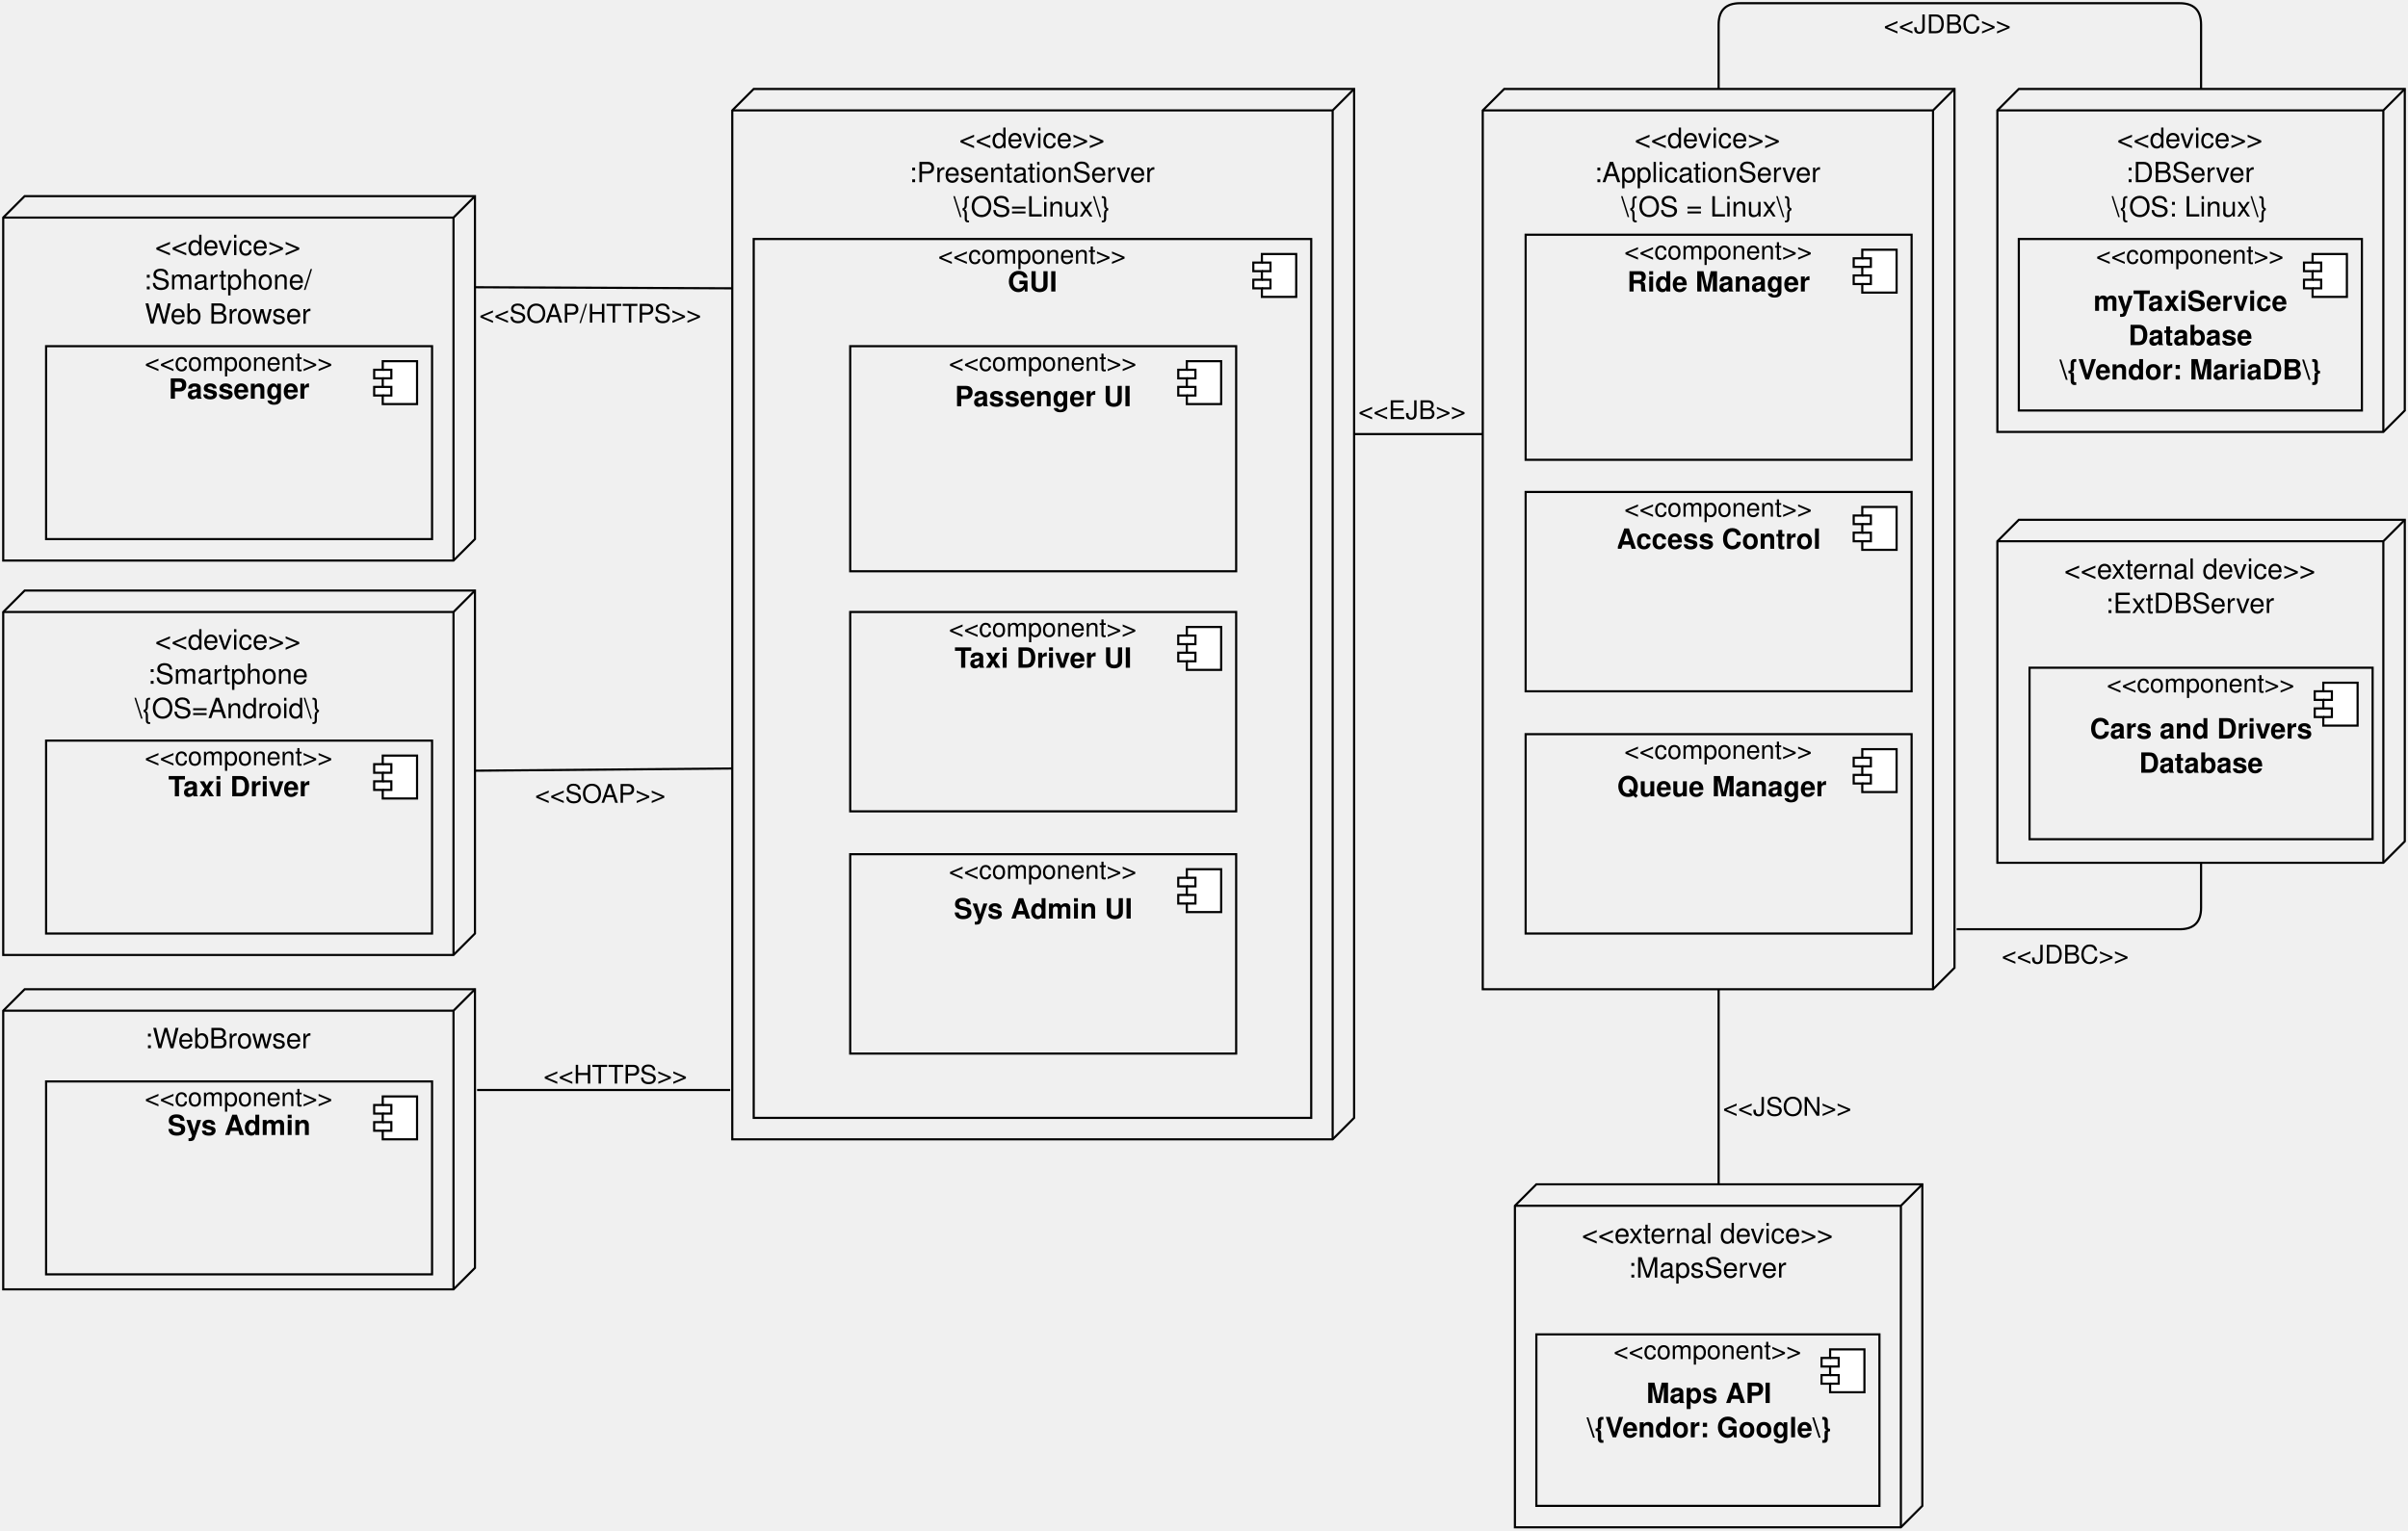
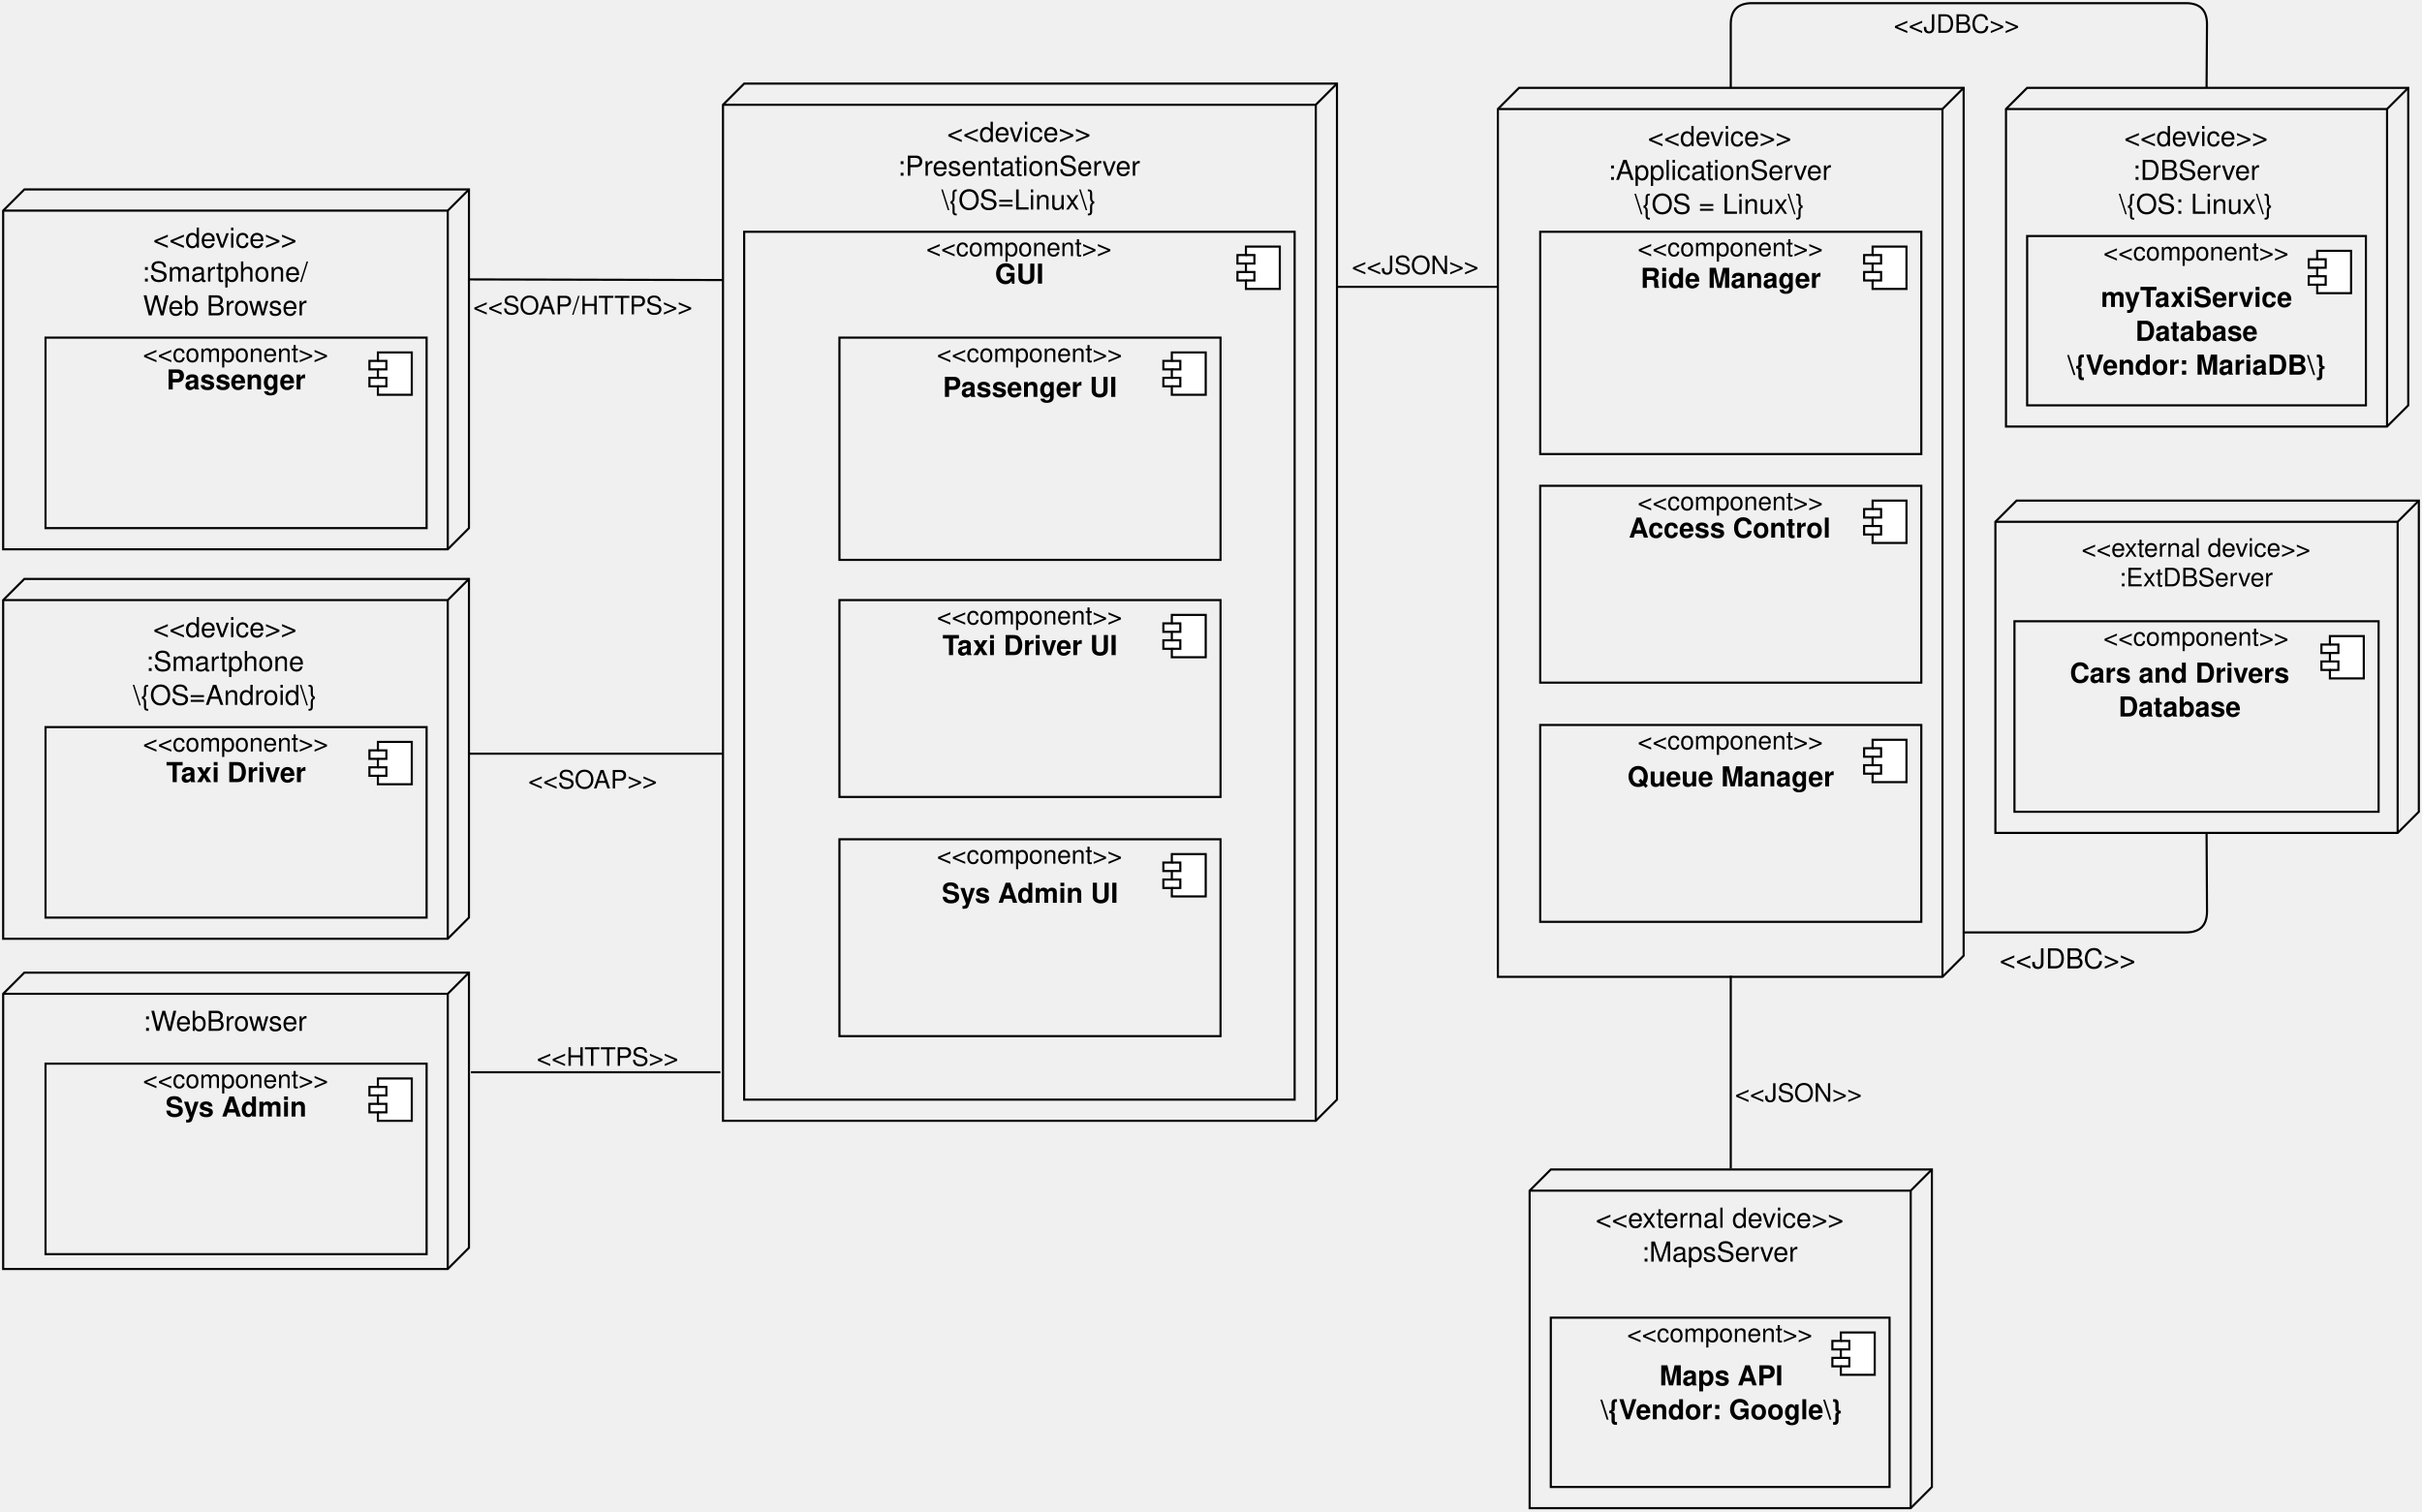
- <svg xmlns="http://www.w3.org/2000/svg" width="1123px" height="714px" version="1.1" style="background-color: rgb(255, 255, 255);">
+ <svg xmlns="http://www.w3.org/2000/svg" width="1144px" height="714px" version="1.1" style="background-color: rgb(255, 255, 255);">
  <defs>
-     <clipPath id="mx-clip-61-516-100-20-0">
-       <rect x="61" y="516" width="100" height="20" />
-     </clipPath>
-     <clipPath id="mx-clip-71-358-80-20-0">
-       <rect x="71" y="358" width="80" height="20" />
-     </clipPath>
-     <clipPath id="mx-clip-76-171-70-20-0">
-       <rect x="76" y="171" width="70" height="20" />
-     </clipPath>
-     <clipPath id="mx-clip-461-121-40-20-0">
-       <rect x="461" y="121" width="40" height="20" />
-     </clipPath>
-     <clipPath id="mx-clip-754-241-94-20-0">
-       <rect x="754" y="241" width="94" height="20" />
-     </clipPath>
-     <clipPath id="mx-clip-754-121-94-20-0">
-       <rect x="754" y="121" width="94" height="20" />
-     </clipPath>
-     <clipPath id="mx-clip-956-131-130-50-0">
-       <rect x="956" y="131" width="130" height="50" />
-     </clipPath>
-     <clipPath id="mx-clip-754-358-97-20-0">
-       <rect x="754" y="358" width="97" height="20" />
-     </clipPath>
-     <clipPath id="mx-clip-738-641-117-40-0">
-       <rect x="738" y="641" width="117" height="40" />
-     </clipPath>
-     <clipPath id="mx-clip-439-176-94-20-0">
-       <rect x="439" y="176" width="94" height="20" />
-     </clipPath>
-     <clipPath id="mx-clip-439-298-94-20-0">
-       <rect x="439" y="298" width="94" height="20" />
-     </clipPath>
-     <clipPath id="mx-clip-439-415-94-20-0">
-       <rect x="439" y="415" width="94" height="20" />
-     </clipPath>
-     <clipPath id="mx-clip-961-331-130-40-0">
-       <rect x="961" y="331" width="130" height="40" />
+     <clipPath id="mx-clip-61-514-100-20-0">
+       <rect x="61" y="514" width="100" height="20" />
+     </clipPath>
+     <clipPath id="mx-clip-71-356-80-20-0">
+       <rect x="71" y="356" width="80" height="20" />
+     </clipPath>
+     <clipPath id="mx-clip-76-169-70-20-0">
+       <rect x="76" y="169" width="70" height="20" />
+     </clipPath>
+     <clipPath id="mx-clip-461-119-40-20-0">
+       <rect x="461" y="119" width="40" height="20" />
+     </clipPath>
+     <clipPath id="mx-clip-763-239-107-20-0">
+       <rect x="763" y="239" width="107" height="20" />
+     </clipPath>
+     <clipPath id="mx-clip-770-121-94-20-0">
+       <rect x="770" y="121" width="94" height="20" />
+     </clipPath>
+     <clipPath id="mx-clip-972-131-130-50-0">
+       <rect x="972" y="131" width="130" height="50" />
+     </clipPath>
+     <clipPath id="mx-clip-762-358-110-20-0">
+       <rect x="762" y="358" width="110" height="20" />
+     </clipPath>
+     <clipPath id="mx-clip-754-641-117-40-0">
+       <rect x="754" y="641" width="117" height="40" />
+     </clipPath>
+     <clipPath id="mx-clip-439-174-94-20-0">
+       <rect x="439" y="174" width="94" height="20" />
+     </clipPath>
+     <clipPath id="mx-clip-439-296-94-20-0">
+       <rect x="439" y="296" width="94" height="20" />
+     </clipPath>
+     <clipPath id="mx-clip-439-413-94-20-0">
+       <rect x="439" y="413" width="94" height="20" />
+     </clipPath>
+     <clipPath id="mx-clip-972-309-114-40-0">
+       <rect x="972" y="309" width="114" height="40" />
    </clipPath>
  </defs>
  <g transform="translate(0.5,0.5)">
-     <path d="M 41 421 L 171 421 L 181 431 L 181 641 L 51 641 L 41 631 L 41 421 Z" fill="none" stroke="#000000" stroke-miterlimit="10" transform="rotate(90,111,531)" pointer-events="none" />
-     <path d="M 51 641 L 51 431 L 41 421 M 51 431 L 181 431" fill="none" stroke="#000000" stroke-miterlimit="10" transform="rotate(90,111,531)" pointer-events="none" />
-     <g fill="#000000" font-family="Helvetica" text-decoration="underline" text-anchor="middle" font-size="13px">
-       <text x="105.75" y="488.5">:WebBrowser</text>
-     </g>
-     <rect x="21" y="504" width="180" height="90" fill="none" stroke="#000000" pointer-events="none" />
-     <g fill="#000000" font-family="Helvetica" text-anchor="middle" font-size="12px">
-       <text x="110.75" y="515.5">&lt;&lt;component&gt;&gt;</text>
-     </g>
-     <path d="M 178 511 L 194 511 L 194 531 L 178 531 L 178 527 L 174 527 L 174 523 L 178 523 L 178 519 L 174 519 L 174 515 L 178 515 Z" fill="#ffffff" stroke="#000000" stroke-miterlimit="10" pointer-events="none" />
-     <path d="M 178 515 L 182 515 L 182 519 L 178 519 M 178 523 L 182 523 L 182 527 L 178 527" fill="none" stroke="#000000" stroke-miterlimit="10" pointer-events="none" />
-     <g fill="#000000" font-family="Helvetica" font-weight="bold" clip-path="url(#mx-clip-61-516-100-20-0)" text-anchor="middle" font-size="13px">
-       <text x="111" y="529">Sys Admin</text>
-     </g>
-     <path d="M 26 250 L 186 250 L 196 260 L 196 470 L 36 470 L 26 460 L 26 250 Z" fill="none" stroke="#000000" stroke-miterlimit="10" transform="rotate(90,111,360)" pointer-events="none" />
-     <path d="M 36 470 L 36 260 L 26 250 M 36 260 L 196 260" fill="none" stroke="#000000" stroke-miterlimit="10" transform="rotate(90,111,360)" pointer-events="none" />
-     <g fill="#000000" font-family="Helvetica" text-decoration="underline" text-anchor="middle" font-size="13px">
-       <text x="105.75" y="302.5">&lt;&lt;device&gt;&gt;</text>
-       <text x="105.75" y="318.5">:Smartphone</text>
-       <text x="105.75" y="334.5">\{OS=Android\}</text>
-     </g>
-     <rect x="21" y="345" width="180" height="90" fill="none" stroke="#000000" pointer-events="none" />
-     <g fill="#000000" font-family="Helvetica" text-anchor="middle" font-size="12px">
-       <text x="110.75" y="356.5">&lt;&lt;component&gt;&gt;</text>
-     </g>
-     <path d="M 178 352 L 194 352 L 194 372 L 178 372 L 178 368 L 174 368 L 174 364 L 178 364 L 178 360 L 174 360 L 174 356 L 178 356 Z" fill="#ffffff" stroke="#000000" stroke-miterlimit="10" pointer-events="none" />
-     <path d="M 178 356 L 182 356 L 182 360 L 178 360 M 178 364 L 182 364 L 182 368 L 178 368" fill="none" stroke="#000000" stroke-miterlimit="10" pointer-events="none" />
-     <g fill="#000000" font-family="Helvetica" font-weight="bold" clip-path="url(#mx-clip-71-358-80-20-0)" text-anchor="middle" font-size="13px">
-       <text x="111" y="371">Taxi Driver</text>
-     </g>
-     <path d="M 26 66 L 186 66 L 196 76 L 196 286 L 36 286 L 26 276 L 26 66 Z" fill="none" stroke="#000000" stroke-miterlimit="10" transform="rotate(90,111,176)" pointer-events="none" />
-     <path d="M 36 286 L 36 76 L 26 66 M 36 76 L 196 76" fill="none" stroke="#000000" stroke-miterlimit="10" transform="rotate(90,111,176)" pointer-events="none" />
-     <g fill="#000000" font-family="Helvetica" text-decoration="underline" text-anchor="middle" font-size="13px">
-       <text x="105.75" y="118.5">&lt;&lt;device&gt;&gt;</text>
-       <text x="105.75" y="134.5">:Smartphone/</text>
-       <text x="105.75" y="150.5">Web Browser</text>
-     </g>
-     <rect x="21" y="161" width="180" height="90" fill="none" stroke="#000000" pointer-events="none" />
-     <g fill="#000000" font-family="Helvetica" text-anchor="middle" font-size="12px">
-       <text x="110.75" y="172.5">&lt;&lt;component&gt;&gt;</text>
-     </g>
-     <path d="M 178 168 L 194 168 L 194 188 L 178 188 L 178 184 L 174 184 L 174 180 L 178 180 L 178 176 L 174 176 L 174 172 L 178 172 Z" fill="#ffffff" stroke="#000000" stroke-miterlimit="10" pointer-events="none" />
-     <path d="M 178 172 L 182 172 L 182 176 L 178 176 M 178 180 L 182 180 L 182 184 L 178 184" fill="none" stroke="#000000" stroke-miterlimit="10" pointer-events="none" />
-     <g fill="#000000" font-family="Helvetica" font-weight="bold" clip-path="url(#mx-clip-76-171-70-20-0)" text-anchor="middle" font-size="13px">
-       <text x="111" y="185.5">Passenger</text>
-     </g>
-     <path d="M 241 141 L 721 141 L 731 151 L 731 431 L 251 431 L 241 421 L 241 141 Z" fill="none" stroke="#000000" stroke-miterlimit="10" transform="rotate(90,486,286)" pointer-events="none" />
-     <path d="M 251 431 L 251 151 L 241 141 M 251 151 L 731 151" fill="none" stroke="#000000" stroke-miterlimit="10" transform="rotate(90,486,286)" pointer-events="none" />
-     <g fill="#000000" font-family="Helvetica" text-decoration="underline" text-anchor="middle" font-size="13px">
-       <text x="480.75" y="68.5">&lt;&lt;device&gt;&gt;</text>
-       <text x="480.75" y="84.5">:PresentationServer</text>
-       <text x="480.75" y="100.5">\{OS=Linux\}</text>
-     </g>
-     <rect x="351" y="111" width="260" height="410" fill="none" stroke="#000000" pointer-events="none" />
-     <g fill="#000000" font-family="Helvetica" text-anchor="middle" font-size="12px">
-       <text x="480.75" y="122.5">&lt;&lt;component&gt;&gt;</text>
-     </g>
-     <path d="M 588 118 L 604 118 L 604 138 L 588 138 L 588 134 L 584 134 L 584 130 L 588 130 L 588 126 L 584 126 L 584 122 L 588 122 Z" fill="#ffffff" stroke="#000000" stroke-miterlimit="10" pointer-events="none" />
-     <path d="M 588 122 L 592 122 L 592 126 L 588 126 M 588 130 L 592 130 L 592 134 L 588 134" fill="none" stroke="#000000" stroke-miterlimit="10" pointer-events="none" />
-     <rect x="396" y="398" width="180" height="93" fill="none" stroke="#000000" pointer-events="none" />
-     <g fill="#000000" font-family="Helvetica" text-anchor="middle" font-size="12px">
-       <text x="485.75" y="409.5">&lt;&lt;component&gt;&gt;</text>
-     </g>
-     <path d="M 553 405 L 569 405 L 569 425 L 553 425 L 553 421 L 549 421 L 549 417 L 553 417 L 553 413 L 549 413 L 549 409 L 553 409 Z" fill="#ffffff" stroke="#000000" stroke-miterlimit="10" pointer-events="none" />
-     <path d="M 553 409 L 557 409 L 557 413 L 553 413 M 553 417 L 557 417 L 557 421 L 553 421" fill="none" stroke="#000000" stroke-miterlimit="10" pointer-events="none" />
-     <rect x="396" y="285" width="180" height="93" fill="none" stroke="#000000" pointer-events="none" />
-     <g fill="#000000" font-family="Helvetica" text-anchor="middle" font-size="12px">
-       <text x="485.75" y="296.5">&lt;&lt;component&gt;&gt;</text>
-     </g>
-     <path d="M 553 292 L 569 292 L 569 312 L 553 312 L 553 308 L 549 308 L 549 304 L 553 304 L 553 300 L 549 300 L 549 296 L 553 296 Z" fill="#ffffff" stroke="#000000" stroke-miterlimit="10" pointer-events="none" />
-     <path d="M 553 296 L 557 296 L 557 300 L 553 300 M 553 304 L 557 304 L 557 308 L 553 308" fill="none" stroke="#000000" stroke-miterlimit="10" pointer-events="none" />
-     <rect x="396" y="161" width="180" height="105" fill="none" stroke="#000000" pointer-events="none" />
-     <g fill="#000000" font-family="Helvetica" text-anchor="middle" font-size="12px">
-       <text x="485.75" y="172.5">&lt;&lt;component&gt;&gt;</text>
-     </g>
-     <path d="M 553 168 L 569 168 L 569 188 L 553 188 L 553 184 L 549 184 L 549 180 L 553 180 L 553 176 L 549 176 L 549 172 L 553 172 Z" fill="#ffffff" stroke="#000000" stroke-miterlimit="10" pointer-events="none" />
-     <path d="M 553 172 L 557 172 L 557 176 L 553 176 M 553 180 L 557 180 L 557 184 L 553 184" fill="none" stroke="#000000" stroke-miterlimit="10" pointer-events="none" />
-     <g fill="#000000" font-family="Helvetica" font-weight="bold" clip-path="url(#mx-clip-461-121-40-20-0)" text-anchor="middle" font-size="13px">
-       <text x="481" y="135.5">GUI</text>
-     </g>
-     <path d="M 221 359.04 L 341 358" fill="none" stroke="#000000" stroke-miterlimit="10" pointer-events="none" />
-     <g fill="#000000" font-family="Helvetica" font-size="12px">
-       <text x="249" y="374">&lt;&lt;SOAP&gt;&gt;</text>
-     </g>
-     <path d="M 222 508 L 340 508" fill="none" stroke="#000000" stroke-miterlimit="10" pointer-events="none" />
-     <g fill="#000000" font-family="Helvetica" font-size="12px">
-       <text x="253" y="505">&lt;&lt;HTTPS&gt;&gt;</text>
-     </g>
-     <path d="M 221.08 133.5 L 341 134" fill="none" stroke="#000000" stroke-miterlimit="10" pointer-events="none" />
-     <g fill="#000000" font-family="Helvetica" font-size="12px">
-       <text x="223" y="150">&lt;&lt;SOAP/HTTPS&gt;&gt;</text>
-     </g>
-     <path d="M 591 141 L 1001 141 L 1011 151 L 1011 361 L 601 361 L 591 351 L 591 141 Z" fill="none" stroke="#000000" stroke-miterlimit="10" transform="rotate(90,801,251)" pointer-events="none" />
-     <path d="M 601 361 L 601 151 L 591 141 M 601 151 L 1011 151" fill="none" stroke="#000000" stroke-miterlimit="10" transform="rotate(90,801,251)" pointer-events="none" />
-     <g fill="#000000" font-family="Helvetica" text-decoration="underline" text-anchor="middle" font-size="13px">
-       <text x="795.75" y="68.5">&lt;&lt;device&gt;&gt;</text>
-       <text x="795.75" y="84.5">:ApplicationServer</text>
-       <text x="795.75" y="100.5">\{OS = Linux\}</text>
-     </g>
-     <rect x="711" y="229" width="180" height="93" fill="none" stroke="#000000" pointer-events="none" />
-     <g fill="#000000" font-family="Helvetica" text-anchor="middle" font-size="12px">
-       <text x="800.75" y="240.5">&lt;&lt;component&gt;&gt;</text>
-     </g>
-     <path d="M 868 236 L 884 236 L 884 256 L 868 256 L 868 252 L 864 252 L 864 248 L 868 248 L 868 244 L 864 244 L 864 240 L 868 240 Z" fill="#ffffff" stroke="#000000" stroke-miterlimit="10" pointer-events="none" />
-     <path d="M 868 240 L 872 240 L 872 244 L 868 244 M 868 248 L 872 248 L 872 252 L 868 252" fill="none" stroke="#000000" stroke-miterlimit="10" pointer-events="none" />
-     <g fill="#000000" font-family="Helvetica" font-weight="bold" clip-path="url(#mx-clip-754-241-94-20-0)" text-anchor="middle" font-size="13px">
-       <text x="801" y="255.5">Access Control</text>
-     </g>
-     <rect x="711" y="109" width="180" height="105" fill="none" stroke="#000000" pointer-events="none" />
-     <g fill="#000000" font-family="Helvetica" text-anchor="middle" font-size="12px">
-       <text x="800.75" y="120.5">&lt;&lt;component&gt;&gt;</text>
-     </g>
-     <path d="M 868 116 L 884 116 L 884 136 L 868 136 L 868 132 L 864 132 L 864 128 L 868 128 L 868 124 L 864 124 L 864 120 L 868 120 Z" fill="#ffffff" stroke="#000000" stroke-miterlimit="10" pointer-events="none" />
-     <path d="M 868 120 L 872 120 L 872 124 L 868 124 M 868 128 L 872 128 L 872 132 L 868 132" fill="none" stroke="#000000" stroke-miterlimit="10" pointer-events="none" />
-     <g fill="#000000" font-family="Helvetica" font-weight="bold" clip-path="url(#mx-clip-754-121-94-20-0)" text-anchor="middle" font-size="13px">
-       <text x="801" y="135.5">Ride Manager</text>
-     </g>
-     <path d="M 631 202 L 691 202" fill="none" stroke="#000000" stroke-miterlimit="10" pointer-events="none" />
-     <g fill="#000000" font-family="Helvetica" font-size="12px">
-       <text x="633" y="195">&lt;&lt;EJB&gt;&gt;</text>
-     </g>
-     <path d="M 946 26 L 1096 26 L 1106 36 L 1106 216 L 956 216 L 946 206 L 946 26 Z" fill="none" stroke="#000000" stroke-miterlimit="10" transform="rotate(90,1026,121)" pointer-events="none" />
-     <path d="M 956 216 L 956 36 L 946 26 M 956 36 L 1106 36" fill="none" stroke="#000000" stroke-miterlimit="10" transform="rotate(90,1026,121)" pointer-events="none" />
-     <g fill="#000000" font-family="Helvetica" text-decoration="underline" text-anchor="middle" font-size="13px">
-       <text x="1020.75" y="68.5">&lt;&lt;device&gt;&gt;</text>
-       <text x="1020.75" y="84.5">:DBServer</text>
-       <text x="1020.75" y="100.5">\{OS: Linux\}</text>
-     </g>
-     <rect x="941" y="111" width="160" height="80" fill="none" stroke="#000000" pointer-events="none" />
-     <g fill="#000000" font-family="Helvetica" text-anchor="middle" font-size="12px">
-       <text x="1020.75" y="122.5">&lt;&lt;component&gt;&gt;</text>
-     </g>
-     <path d="M 1078 118 L 1094 118 L 1094 138 L 1078 138 L 1078 134 L 1074 134 L 1074 130 L 1078 130 L 1078 126 L 1074 126 L 1074 122 L 1078 122 Z" fill="#ffffff" stroke="#000000" stroke-miterlimit="10" pointer-events="none" />
-     <path d="M 1078 122 L 1082 122 L 1082 126 L 1078 126 M 1078 130 L 1082 130 L 1082 134 L 1078 134" fill="none" stroke="#000000" stroke-miterlimit="10" pointer-events="none" />
-     <g fill="#000000" font-family="Helvetica" font-weight="bold" clip-path="url(#mx-clip-956-131-130-50-0)" text-anchor="middle" font-size="13px">
-       <text x="1021" y="144.5">myTaxiService</text>
-       <text x="1021" y="160.5">Database</text>
-       <text x="1021" y="176.5">\{Vendor: MariaDB\}</text>
-     </g>
-     <path d="M 801 41 L 801 11 Q 801 1 811 1 L 1016 1 Q 1026 1 1026 11 L 1026 41" fill="none" stroke="#000000" stroke-miterlimit="10" pointer-events="none" />
-     <g fill="#000000" font-family="Helvetica" font-size="12px">
-       <text x="878" y="15">&lt;&lt;JDBC&gt;&gt;</text>
-     </g>
-     <rect x="711" y="342" width="180" height="93" fill="none" stroke="#000000" pointer-events="none" />
-     <g fill="#000000" font-family="Helvetica" text-anchor="middle" font-size="12px">
-       <text x="800.75" y="353.5">&lt;&lt;component&gt;&gt;</text>
-     </g>
-     <path d="M 868 349 L 884 349 L 884 369 L 868 369 L 868 365 L 864 365 L 864 361 L 868 361 L 868 357 L 864 357 L 864 353 L 868 353 Z" fill="#ffffff" stroke="#000000" stroke-miterlimit="10" pointer-events="none" />
-     <path d="M 868 353 L 872 353 L 872 357 L 868 357 M 868 361 L 872 361 L 872 365 L 868 365" fill="none" stroke="#000000" stroke-miterlimit="10" pointer-events="none" />
-     <g fill="#000000" font-family="Helvetica" font-weight="bold" clip-path="url(#mx-clip-754-358-97-20-0)" text-anchor="middle" font-size="13px">
-       <text x="802.5" y="371">Queue Manager</text>
-     </g>
-     <path d="M 721 537 L 871 537 L 881 547 L 881 727 L 731 727 L 721 717 L 721 537 Z" fill="none" stroke="#000000" stroke-miterlimit="10" transform="rotate(90,801,632)" pointer-events="none" />
-     <path d="M 731 727 L 731 547 L 721 537 M 731 547 L 881 547" fill="none" stroke="#000000" stroke-miterlimit="10" transform="rotate(90,801,632)" pointer-events="none" />
-     <g fill="#000000" font-family="Helvetica" text-decoration="underline" text-anchor="middle" font-size="13px">
-       <text x="795.75" y="579.5">&lt;&lt;external device&gt;&gt;</text>
-       <text x="795.75" y="595.5">:MapsServer</text>
-     </g>
-     <rect x="716" y="622" width="160" height="80" fill="none" stroke="#000000" pointer-events="none" />
-     <g fill="#000000" font-family="Helvetica" text-anchor="middle" font-size="12px">
-       <text x="795.75" y="633.5">&lt;&lt;component&gt;&gt;</text>
-     </g>
-     <path d="M 853 629 L 869 629 L 869 649 L 853 649 L 853 645 L 849 645 L 849 641 L 853 641 L 853 637 L 849 637 L 849 633 L 853 633 Z" fill="#ffffff" stroke="#000000" stroke-miterlimit="10" pointer-events="none" />
-     <path d="M 853 633 L 857 633 L 857 637 L 853 637 M 853 641 L 857 641 L 857 645 L 853 645" fill="none" stroke="#000000" stroke-miterlimit="10" pointer-events="none" />
-     <g fill="#000000" font-family="Helvetica" font-weight="bold" clip-path="url(#mx-clip-738-641-117-40-0)" text-anchor="middle" font-size="13px">
-       <text x="796.5" y="654">Maps API</text>
-       <text x="796.5" y="670">\{Vendor: Google\}</text>
-     </g>
-     <path d="M 801 461 L 801 552" fill="none" stroke="#000000" stroke-miterlimit="10" pointer-events="none" />
-     <g fill="#000000" font-family="Helvetica" font-size="12px">
-       <text x="803" y="520">&lt;&lt;JSON&gt;&gt;</text>
-     </g>
-     <g fill="#000000" font-family="Helvetica" font-weight="bold" clip-path="url(#mx-clip-439-176-94-20-0)" text-anchor="middle" font-size="13px">
-       <text x="486" y="189">Passenger UI</text>
-     </g>
-     <g fill="#000000" font-family="Helvetica" font-weight="bold" clip-path="url(#mx-clip-439-298-94-20-0)" text-anchor="middle" font-size="13px">
-       <text x="486" y="311">Taxi Driver UI</text>
-     </g>
-     <g fill="#000000" font-family="Helvetica" font-weight="bold" clip-path="url(#mx-clip-439-415-94-20-0)" text-anchor="middle" font-size="13px">
-       <text x="486" y="428">Sys Admin UI</text>
-     </g>
-     <path d="M 946 227 L 1096 227 L 1106 237 L 1106 417 L 956 417 L 946 407 L 946 227 Z" fill="none" stroke="#000000" stroke-miterlimit="10" transform="rotate(90,1026,322)" pointer-events="none" />
-     <path d="M 956 417 L 956 237 L 946 227 M 956 237 L 1106 237" fill="none" stroke="#000000" stroke-miterlimit="10" transform="rotate(90,1026,322)" pointer-events="none" />
-     <g fill="#000000" font-family="Helvetica" text-decoration="underline" text-anchor="middle" font-size="13px">
-       <text x="1020.75" y="269.5">&lt;&lt;external device&gt;&gt;</text>
-       <text x="1020.75" y="285.5">:ExtDBServer</text>
-     </g>
-     <rect x="946" y="311" width="160" height="80" fill="none" stroke="#000000" pointer-events="none" />
-     <g fill="#000000" font-family="Helvetica" text-anchor="middle" font-size="12px">
-       <text x="1025.75" y="322.5">&lt;&lt;component&gt;&gt;</text>
-     </g>
-     <path d="M 1083 318 L 1099 318 L 1099 338 L 1083 338 L 1083 334 L 1079 334 L 1079 330 L 1083 330 L 1083 326 L 1079 326 L 1079 322 L 1083 322 Z" fill="#ffffff" stroke="#000000" stroke-miterlimit="10" pointer-events="none" />
-     <path d="M 1083 322 L 1087 322 L 1087 326 L 1083 326 M 1083 330 L 1087 330 L 1087 334 L 1083 334" fill="none" stroke="#000000" stroke-miterlimit="10" pointer-events="none" />
-     <g fill="#000000" font-family="Helvetica" font-weight="bold" clip-path="url(#mx-clip-961-331-130-40-0)" text-anchor="middle" font-size="13px">
-       <text x="1026" y="344">Cars and Drivers</text>
-       <text x="1026" y="360">Database</text>
-     </g>
-     <path d="M 912 433 L 1016 433 Q 1026 433 1026 423 L 1026 402" fill="none" stroke="#000000" stroke-miterlimit="10" pointer-events="none" />
-     <g fill="#000000" font-family="Helvetica" font-size="12px">
-       <text x="933" y="449">&lt;&lt;JDBC&gt;&gt;</text>
+     <path d="M 41 419 L 171 419 L 181 429 L 181 639 L 51 639 L 41 629 L 41 419 Z" fill="none" stroke="#000000" stroke-miterlimit="10" transform="rotate(90,111,529)" pointer-events="none" />
+     <path d="M 51 639 L 51 429 L 41 419 M 51 429 L 181 429" fill="none" stroke="#000000" stroke-miterlimit="10" transform="rotate(90,111,529)" pointer-events="none" />
+     <g fill="#000000" font-family="Helvetica" text-decoration="underline" text-anchor="middle" font-size="13px">
+       <text x="105.75" y="486.5">:WebBrowser</text>
+     </g>
+     <rect x="21" y="502" width="180" height="90" fill="none" stroke="#000000" pointer-events="none" />
+     <g fill="#000000" font-family="Helvetica" text-anchor="middle" font-size="12px">
+       <text x="110.75" y="513.5">&lt;&lt;component&gt;&gt;</text>
+     </g>
+     <path d="M 178 509 L 194 509 L 194 529 L 178 529 L 178 525 L 174 525 L 174 521 L 178 521 L 178 517 L 174 517 L 174 513 L 178 513 Z" fill="#ffffff" stroke="#000000" stroke-miterlimit="10" pointer-events="none" />
+     <path d="M 178 513 L 182 513 L 182 517 L 178 517 M 178 521 L 182 521 L 182 525 L 178 525" fill="none" stroke="#000000" stroke-miterlimit="10" pointer-events="none" />
+     <g fill="#000000" font-family="Helvetica" font-weight="bold" clip-path="url(#mx-clip-61-514-100-20-0)" text-anchor="middle" font-size="13px">
+       <text x="111" y="527">Sys Admin</text>
+     </g>
+     <path d="M 26 248 L 186 248 L 196 258 L 196 468 L 36 468 L 26 458 L 26 248 Z" fill="none" stroke="#000000" stroke-miterlimit="10" transform="rotate(90,111,358)" pointer-events="none" />
+     <path d="M 36 468 L 36 258 L 26 248 M 36 258 L 196 258" fill="none" stroke="#000000" stroke-miterlimit="10" transform="rotate(90,111,358)" pointer-events="none" />
+     <g fill="#000000" font-family="Helvetica" text-decoration="underline" text-anchor="middle" font-size="13px">
+       <text x="105.75" y="300.5">&lt;&lt;device&gt;&gt;</text>
+       <text x="105.75" y="316.5">:Smartphone</text>
+       <text x="105.75" y="332.5">\{OS=Android\}</text>
+     </g>
+     <rect x="21" y="343" width="180" height="90" fill="none" stroke="#000000" pointer-events="none" />
+     <g fill="#000000" font-family="Helvetica" text-anchor="middle" font-size="12px">
+       <text x="110.75" y="354.5">&lt;&lt;component&gt;&gt;</text>
+     </g>
+     <path d="M 178 350 L 194 350 L 194 370 L 178 370 L 178 366 L 174 366 L 174 362 L 178 362 L 178 358 L 174 358 L 174 354 L 178 354 Z" fill="#ffffff" stroke="#000000" stroke-miterlimit="10" pointer-events="none" />
+     <path d="M 178 354 L 182 354 L 182 358 L 178 358 M 178 362 L 182 362 L 182 366 L 178 366" fill="none" stroke="#000000" stroke-miterlimit="10" pointer-events="none" />
+     <g fill="#000000" font-family="Helvetica" font-weight="bold" clip-path="url(#mx-clip-71-356-80-20-0)" text-anchor="middle" font-size="13px">
+       <text x="111" y="369">Taxi Driver</text>
+     </g>
+     <path d="M 26 64 L 186 64 L 196 74 L 196 284 L 36 284 L 26 274 L 26 64 Z" fill="none" stroke="#000000" stroke-miterlimit="10" transform="rotate(90,111,174)" pointer-events="none" />
+     <path d="M 36 284 L 36 74 L 26 64 M 36 74 L 196 74" fill="none" stroke="#000000" stroke-miterlimit="10" transform="rotate(90,111,174)" pointer-events="none" />
+     <g fill="#000000" font-family="Helvetica" text-decoration="underline" text-anchor="middle" font-size="13px">
+       <text x="105.75" y="116.5">&lt;&lt;device&gt;&gt;</text>
+       <text x="105.75" y="132.5">:Smartphone/</text>
+       <text x="105.75" y="148.5">Web Browser</text>
+     </g>
+     <rect x="21" y="159" width="180" height="90" fill="none" stroke="#000000" pointer-events="none" />
+     <g fill="#000000" font-family="Helvetica" text-anchor="middle" font-size="12px">
+       <text x="110.75" y="170.5">&lt;&lt;component&gt;&gt;</text>
+     </g>
+     <path d="M 178 166 L 194 166 L 194 186 L 178 186 L 178 182 L 174 182 L 174 178 L 178 178 L 178 174 L 174 174 L 174 170 L 178 170 Z" fill="#ffffff" stroke="#000000" stroke-miterlimit="10" pointer-events="none" />
+     <path d="M 178 170 L 182 170 L 182 174 L 178 174 M 178 178 L 182 178 L 182 182 L 178 182" fill="none" stroke="#000000" stroke-miterlimit="10" pointer-events="none" />
+     <g fill="#000000" font-family="Helvetica" font-weight="bold" clip-path="url(#mx-clip-76-169-70-20-0)" text-anchor="middle" font-size="13px">
+       <text x="111" y="183.5">Passenger</text>
+     </g>
+     <path d="M 241 139 L 721 139 L 731 149 L 731 429 L 251 429 L 241 419 L 241 139 Z" fill="none" stroke="#000000" stroke-miterlimit="10" transform="rotate(90,486,284)" pointer-events="none" />
+     <path d="M 251 429 L 251 149 L 241 139 M 251 149 L 731 149" fill="none" stroke="#000000" stroke-miterlimit="10" transform="rotate(90,486,284)" pointer-events="none" />
+     <g fill="#000000" font-family="Helvetica" text-decoration="underline" text-anchor="middle" font-size="13px">
+       <text x="480.75" y="66.5">&lt;&lt;device&gt;&gt;</text>
+       <text x="480.75" y="82.5">:PresentationServer</text>
+       <text x="480.75" y="98.5">\{OS=Linux\}</text>
+     </g>
+     <rect x="351" y="109" width="260" height="410" fill="none" stroke="#000000" pointer-events="none" />
+     <g fill="#000000" font-family="Helvetica" text-anchor="middle" font-size="12px">
+       <text x="480.75" y="120.5">&lt;&lt;component&gt;&gt;</text>
+     </g>
+     <path d="M 588 116 L 604 116 L 604 136 L 588 136 L 588 132 L 584 132 L 584 128 L 588 128 L 588 124 L 584 124 L 584 120 L 588 120 Z" fill="#ffffff" stroke="#000000" stroke-miterlimit="10" pointer-events="none" />
+     <path d="M 588 120 L 592 120 L 592 124 L 588 124 M 588 128 L 592 128 L 592 132 L 588 132" fill="none" stroke="#000000" stroke-miterlimit="10" pointer-events="none" />
+     <rect x="396" y="396" width="180" height="93" fill="none" stroke="#000000" pointer-events="none" />
+     <g fill="#000000" font-family="Helvetica" text-anchor="middle" font-size="12px">
+       <text x="485.75" y="407.5">&lt;&lt;component&gt;&gt;</text>
+     </g>
+     <path d="M 553 403 L 569 403 L 569 423 L 553 423 L 553 419 L 549 419 L 549 415 L 553 415 L 553 411 L 549 411 L 549 407 L 553 407 Z" fill="#ffffff" stroke="#000000" stroke-miterlimit="10" pointer-events="none" />
+     <path d="M 553 407 L 557 407 L 557 411 L 553 411 M 553 415 L 557 415 L 557 419 L 553 419" fill="none" stroke="#000000" stroke-miterlimit="10" pointer-events="none" />
+     <rect x="396" y="283" width="180" height="93" fill="none" stroke="#000000" pointer-events="none" />
+     <g fill="#000000" font-family="Helvetica" text-anchor="middle" font-size="12px">
+       <text x="485.75" y="294.5">&lt;&lt;component&gt;&gt;</text>
+     </g>
+     <path d="M 553 290 L 569 290 L 569 310 L 553 310 L 553 306 L 549 306 L 549 302 L 553 302 L 553 298 L 549 298 L 549 294 L 553 294 Z" fill="#ffffff" stroke="#000000" stroke-miterlimit="10" pointer-events="none" />
+     <path d="M 553 294 L 557 294 L 557 298 L 553 298 M 553 302 L 557 302 L 557 306 L 553 306" fill="none" stroke="#000000" stroke-miterlimit="10" pointer-events="none" />
+     <rect x="396" y="159" width="180" height="105" fill="none" stroke="#000000" pointer-events="none" />
+     <g fill="#000000" font-family="Helvetica" text-anchor="middle" font-size="12px">
+       <text x="485.75" y="170.5">&lt;&lt;component&gt;&gt;</text>
+     </g>
+     <path d="M 553 166 L 569 166 L 569 186 L 553 186 L 553 182 L 549 182 L 549 178 L 553 178 L 553 174 L 549 174 L 549 170 L 553 170 Z" fill="#ffffff" stroke="#000000" stroke-miterlimit="10" pointer-events="none" />
+     <path d="M 553 170 L 557 170 L 557 174 L 553 174 M 553 178 L 557 178 L 557 182 L 553 182" fill="none" stroke="#000000" stroke-miterlimit="10" pointer-events="none" />
+     <g fill="#000000" font-family="Helvetica" font-weight="bold" clip-path="url(#mx-clip-461-119-40-20-0)" text-anchor="middle" font-size="13px">
+       <text x="481" y="133.5">GUI</text>
+     </g>
+     <path d="M 220.96 355.56 L 340.76 355.56" fill="none" stroke="#000000" stroke-miterlimit="10" pointer-events="none" />
+     <g fill="#000000" font-family="Helvetica" font-size="12px">
+       <text x="249" y="372">&lt;&lt;SOAP&gt;&gt;</text>
+     </g>
+     <path d="M 221.95 506.06 L 339.77 506.06" fill="none" stroke="#000000" stroke-miterlimit="10" pointer-events="none" />
+     <g fill="#000000" font-family="Helvetica" font-size="12px">
+       <text x="253" y="503">&lt;&lt;HTTPS&gt;&gt;</text>
+     </g>
+     <path d="M 221.08 131.5 L 340.76 131.8" fill="none" stroke="#000000" stroke-miterlimit="10" pointer-events="none" />
+     <g fill="#000000" font-family="Helvetica" font-size="12px">
+       <text x="223" y="148">&lt;&lt;SOAP/HTTPS&gt;&gt;</text>
+     </g>
+     <path d="M 607 141 L 1017 141 L 1027 151 L 1027 361 L 617 361 L 607 351 L 607 141 Z" fill="none" stroke="#000000" stroke-miterlimit="10" transform="rotate(90,817,251)" pointer-events="none" />
+     <path d="M 617 361 L 617 151 L 607 141 M 617 151 L 1027 151" fill="none" stroke="#000000" stroke-miterlimit="10" transform="rotate(90,817,251)" pointer-events="none" />
+     <g fill="#000000" font-family="Helvetica" text-decoration="underline" text-anchor="middle" font-size="13px">
+       <text x="811.75" y="68.5">&lt;&lt;device&gt;&gt;</text>
+       <text x="811.75" y="84.5">:ApplicationServer</text>
+       <text x="811.75" y="100.5">\{OS = Linux\}</text>
+     </g>
+     <rect x="727" y="229" width="180" height="93" fill="none" stroke="#000000" pointer-events="none" />
+     <g fill="#000000" font-family="Helvetica" text-anchor="middle" font-size="12px">
+       <text x="816.75" y="240.5">&lt;&lt;component&gt;&gt;</text>
+     </g>
+     <path d="M 884 236 L 900 236 L 900 256 L 884 256 L 884 252 L 880 252 L 880 248 L 884 248 L 884 244 L 880 244 L 880 240 L 884 240 Z" fill="#ffffff" stroke="#000000" stroke-miterlimit="10" pointer-events="none" />
+     <path d="M 884 240 L 888 240 L 888 244 L 884 244 M 884 248 L 888 248 L 888 252 L 884 252" fill="none" stroke="#000000" stroke-miterlimit="10" pointer-events="none" />
+     <g fill="#000000" font-family="Helvetica" font-weight="bold" clip-path="url(#mx-clip-763-239-107-20-0)" text-anchor="middle" font-size="13px">
+       <text x="816.5" y="253.5">Access Control</text>
+     </g>
+     <rect x="727" y="109" width="180" height="105" fill="none" stroke="#000000" pointer-events="none" />
+     <g fill="#000000" font-family="Helvetica" text-anchor="middle" font-size="12px">
+       <text x="816.75" y="120.5">&lt;&lt;component&gt;&gt;</text>
+     </g>
+     <path d="M 884 116 L 900 116 L 900 136 L 884 136 L 884 132 L 880 132 L 880 128 L 884 128 L 884 124 L 880 124 L 880 120 L 884 120 Z" fill="#ffffff" stroke="#000000" stroke-miterlimit="10" pointer-events="none" />
+     <path d="M 884 120 L 888 120 L 888 124 L 884 124 M 884 128 L 888 128 L 888 132 L 884 132" fill="none" stroke="#000000" stroke-miterlimit="10" pointer-events="none" />
+     <g fill="#000000" font-family="Helvetica" font-weight="bold" clip-path="url(#mx-clip-770-121-94-20-0)" text-anchor="middle" font-size="13px">
+       <text x="817" y="135.5">Ride Manager</text>
+     </g>
+     <g fill="#000000" font-family="Helvetica" font-size="12px">
+       <text x="638" y="129">&lt;&lt;JSON&gt;&gt;</text>
+     </g>
+     <path d="M 962 26 L 1112 26 L 1122 36 L 1122 216 L 972 216 L 962 206 L 962 26 Z" fill="none" stroke="#000000" stroke-miterlimit="10" transform="rotate(90,1042,121)" pointer-events="none" />
+     <path d="M 972 216 L 972 36 L 962 26 M 972 36 L 1122 36" fill="none" stroke="#000000" stroke-miterlimit="10" transform="rotate(90,1042,121)" pointer-events="none" />
+     <g fill="#000000" font-family="Helvetica" text-decoration="underline" text-anchor="middle" font-size="13px">
+       <text x="1036.75" y="68.5">&lt;&lt;device&gt;&gt;</text>
+       <text x="1036.75" y="84.5">:DBServer</text>
+       <text x="1036.75" y="100.5">\{OS: Linux\}</text>
+     </g>
+     <rect x="957" y="111" width="160" height="80" fill="none" stroke="#000000" pointer-events="none" />
+     <g fill="#000000" font-family="Helvetica" text-anchor="middle" font-size="12px">
+       <text x="1036.75" y="122.5">&lt;&lt;component&gt;&gt;</text>
+     </g>
+     <path d="M 1094 118 L 1110 118 L 1110 138 L 1094 138 L 1094 134 L 1090 134 L 1090 130 L 1094 130 L 1094 126 L 1090 126 L 1090 122 L 1094 122 Z" fill="#ffffff" stroke="#000000" stroke-miterlimit="10" pointer-events="none" />
+     <path d="M 1094 122 L 1098 122 L 1098 126 L 1094 126 M 1094 130 L 1098 130 L 1098 134 L 1094 134" fill="none" stroke="#000000" stroke-miterlimit="10" pointer-events="none" />
+     <g fill="#000000" font-family="Helvetica" font-weight="bold" clip-path="url(#mx-clip-972-131-130-50-0)" text-anchor="middle" font-size="13px">
+       <text x="1037" y="144.5">myTaxiService</text>
+       <text x="1037" y="160.5">Database</text>
+       <text x="1037" y="176.5">\{Vendor: MariaDB\}</text>
+     </g>
+     <path d="M 817 40.71 L 817 11 Q 817 1 827 1 L 1032 1 Q 1042 1 1041.94 11 L 1041.75 40.71" fill="none" stroke="#000000" stroke-miterlimit="10" pointer-events="none" />
+     <g fill="#000000" font-family="Helvetica" font-size="12px">
+       <text x="894" y="15">&lt;&lt;JDBC&gt;&gt;</text>
+     </g>
+     <rect x="727" y="342" width="180" height="93" fill="none" stroke="#000000" pointer-events="none" />
+     <g fill="#000000" font-family="Helvetica" text-anchor="middle" font-size="12px">
+       <text x="816.75" y="353.5">&lt;&lt;component&gt;&gt;</text>
+     </g>
+     <path d="M 884 349 L 900 349 L 900 369 L 884 369 L 884 365 L 880 365 L 880 361 L 884 361 L 884 357 L 880 357 L 880 353 L 884 353 Z" fill="#ffffff" stroke="#000000" stroke-miterlimit="10" pointer-events="none" />
+     <path d="M 884 353 L 888 353 L 888 357 L 884 357 M 884 361 L 888 361 L 888 365 L 884 365" fill="none" stroke="#000000" stroke-miterlimit="10" pointer-events="none" />
+     <g fill="#000000" font-family="Helvetica" font-weight="bold" clip-path="url(#mx-clip-762-358-110-20-0)" text-anchor="middle" font-size="13px">
+       <text x="817" y="371">Queue Manager</text>
+     </g>
+     <path d="M 737 537 L 887 537 L 897 547 L 897 727 L 747 727 L 737 717 L 737 537 Z" fill="none" stroke="#000000" stroke-miterlimit="10" transform="rotate(90,817,632)" pointer-events="none" />
+     <path d="M 747 727 L 747 547 L 737 537 M 747 547 L 897 547" fill="none" stroke="#000000" stroke-miterlimit="10" transform="rotate(90,817,632)" pointer-events="none" />
+     <g fill="#000000" font-family="Helvetica" text-decoration="underline" text-anchor="middle" font-size="13px">
+       <text x="811.75" y="579.5">&lt;&lt;external device&gt;&gt;</text>
+       <text x="811.75" y="595.5">:MapsServer</text>
+     </g>
+     <rect x="732" y="622" width="160" height="80" fill="none" stroke="#000000" pointer-events="none" />
+     <g fill="#000000" font-family="Helvetica" text-anchor="middle" font-size="12px">
+       <text x="811.75" y="633.5">&lt;&lt;component&gt;&gt;</text>
+     </g>
+     <path d="M 869 629 L 885 629 L 885 649 L 869 649 L 869 645 L 865 645 L 865 641 L 869 641 L 869 637 L 865 637 L 865 633 L 869 633 Z" fill="#ffffff" stroke="#000000" stroke-miterlimit="10" pointer-events="none" />
+     <path d="M 869 633 L 873 633 L 873 637 L 869 637 M 869 641 L 873 641 L 873 645 L 869 645" fill="none" stroke="#000000" stroke-miterlimit="10" pointer-events="none" />
+     <g fill="#000000" font-family="Helvetica" font-weight="bold" clip-path="url(#mx-clip-754-641-117-40-0)" text-anchor="middle" font-size="13px">
+       <text x="812.5" y="654">Maps API</text>
+       <text x="812.5" y="670">\{Vendor: Google\}</text>
+     </g>
+     <path d="M 817 460.51 L 817 551.6" fill="none" stroke="#000000" stroke-miterlimit="10" pointer-events="none" />
+     <g fill="#000000" font-family="Helvetica" font-size="12px">
+       <text x="819" y="520">&lt;&lt;JSON&gt;&gt;</text>
+     </g>
+     <g fill="#000000" font-family="Helvetica" font-weight="bold" clip-path="url(#mx-clip-439-174-94-20-0)" text-anchor="middle" font-size="13px">
+       <text x="486" y="187">Passenger UI</text>
+     </g>
+     <g fill="#000000" font-family="Helvetica" font-weight="bold" clip-path="url(#mx-clip-439-296-94-20-0)" text-anchor="middle" font-size="13px">
+       <text x="486" y="309">Taxi Driver UI</text>
+     </g>
+     <g fill="#000000" font-family="Helvetica" font-weight="bold" clip-path="url(#mx-clip-439-413-94-20-0)" text-anchor="middle" font-size="13px">
+       <text x="486" y="426">Sys Admin UI</text>
+     </g>
+     <path d="M 963.5 214.5 L 1110.5 214.5 L 1120.5 224.5 L 1120.5 414.5 L 973.5 414.5 L 963.5 404.5 L 963.5 214.5 Z" fill="none" stroke="#000000" stroke-miterlimit="10" transform="rotate(90,1042,314.5)" pointer-events="none" />
+     <path d="M 973.5 414.5 L 973.5 224.5 L 963.5 214.5 M 973.5 224.5 L 1120.5 224.5" fill="none" stroke="#000000" stroke-miterlimit="10" transform="rotate(90,1042,314.5)" pointer-events="none" />
+     <g fill="#000000" font-family="Helvetica" text-decoration="underline" text-anchor="middle" font-size="12px">
+       <text x="1036.75" y="262.5">&lt;&lt;external device&gt;&gt;</text>
+       <text x="1036.75" y="276.5">:ExtDBServer</text>
+     </g>
+     <rect x="951" y="293" width="172" height="90" fill="none" stroke="#000000" pointer-events="none" />
+     <g fill="#000000" font-family="Helvetica" text-anchor="middle" font-size="12px">
+       <text x="1036.75" y="304.5">&lt;&lt;component&gt;&gt;</text>
+     </g>
+     <path d="M 1100 300 L 1116 300 L 1116 320 L 1100 320 L 1100 316 L 1096 316 L 1096 312 L 1100 312 L 1100 308 L 1096 308 L 1096 304 L 1100 304 Z" fill="#ffffff" stroke="#000000" stroke-miterlimit="10" pointer-events="none" />
+     <path d="M 1100 304 L 1104 304 L 1104 308 L 1100 308 M 1100 312 L 1104 312 L 1104 316 L 1100 316" fill="none" stroke="#000000" stroke-miterlimit="10" pointer-events="none" />
+     <g fill="#000000" font-family="Helvetica" font-weight="bold" clip-path="url(#mx-clip-972-309-114-40-0)" text-anchor="middle" font-size="13px">
+       <text x="1029" y="322">Cars and Drivers</text>
+       <text x="1029" y="338">Database</text>
+     </g>
+     <path d="M 631 135 L 707 135" fill="none" stroke="#000000" stroke-miterlimit="10" pointer-events="none" />
+     <path d="M 927 440 L 1032 440 Q 1042 440 1041.95 430 L 1041.75 393.19" fill="none" stroke="#000000" stroke-miterlimit="10" pointer-events="none" />
+     <g fill="#000000" font-family="Helvetica" font-size="13px">
+       <text x="944" y="457">&lt;&lt;JDBC&gt;&gt;</text>
    </g>
  </g>
</svg>
